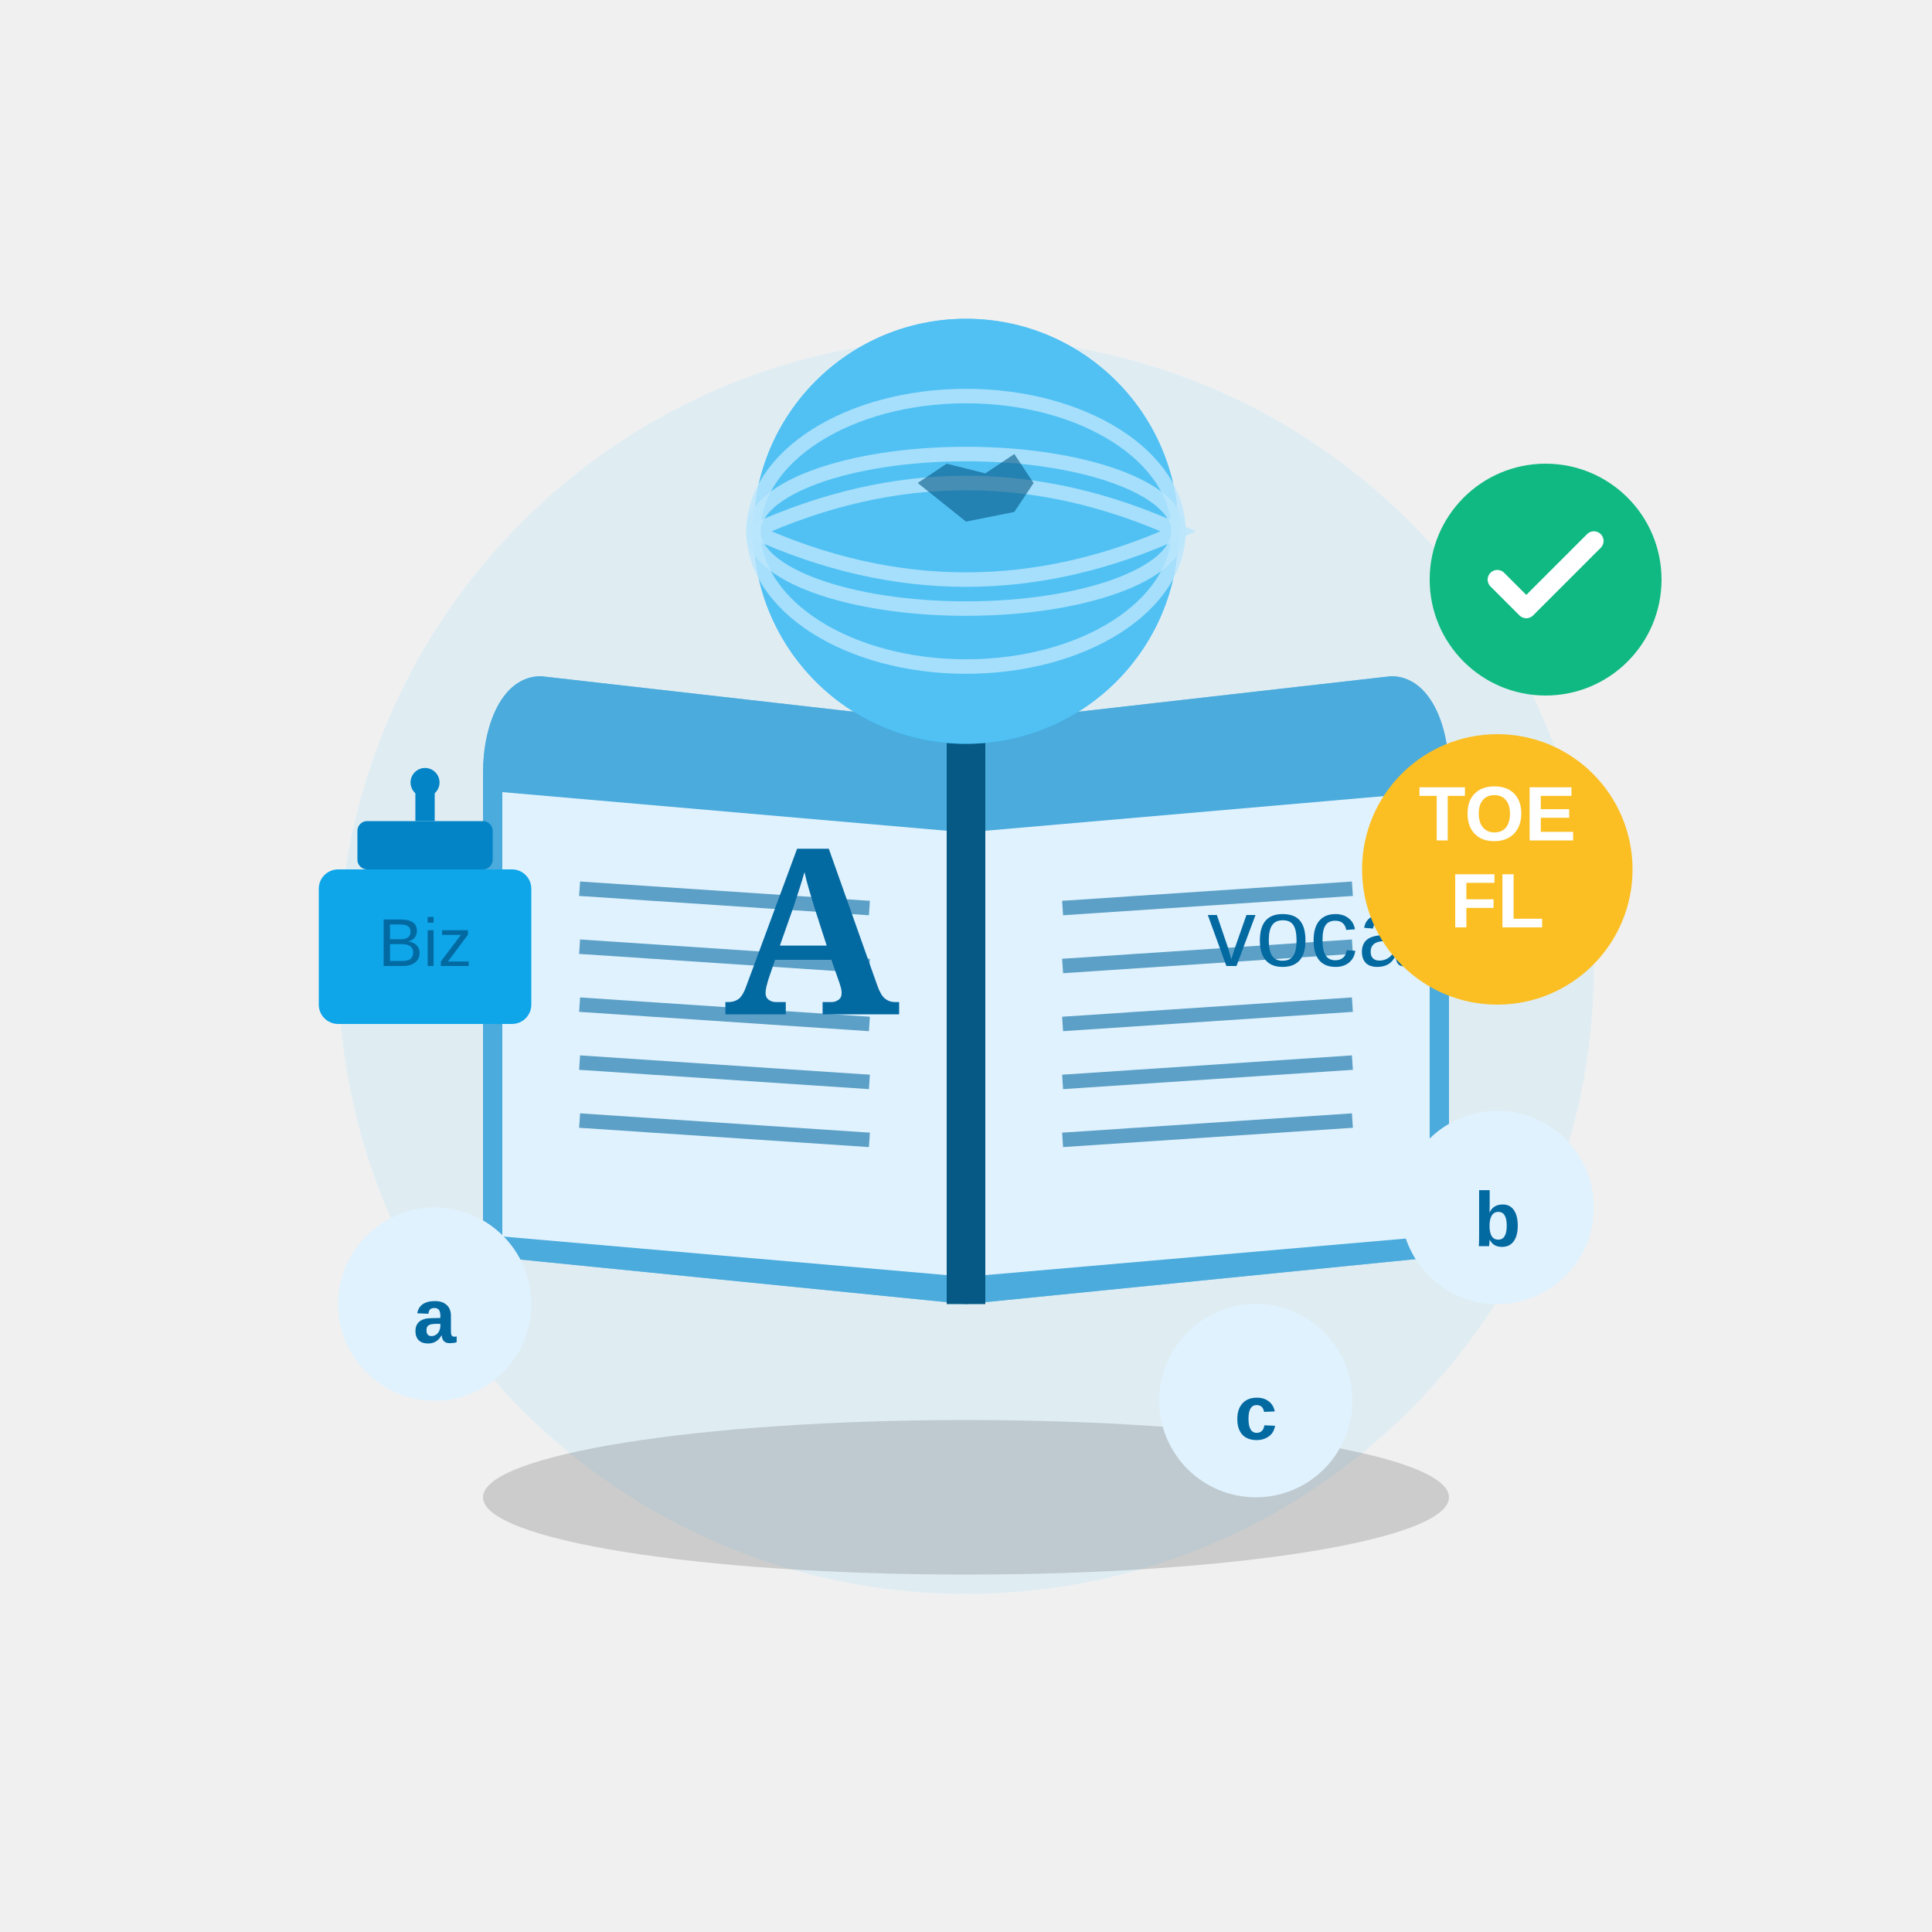
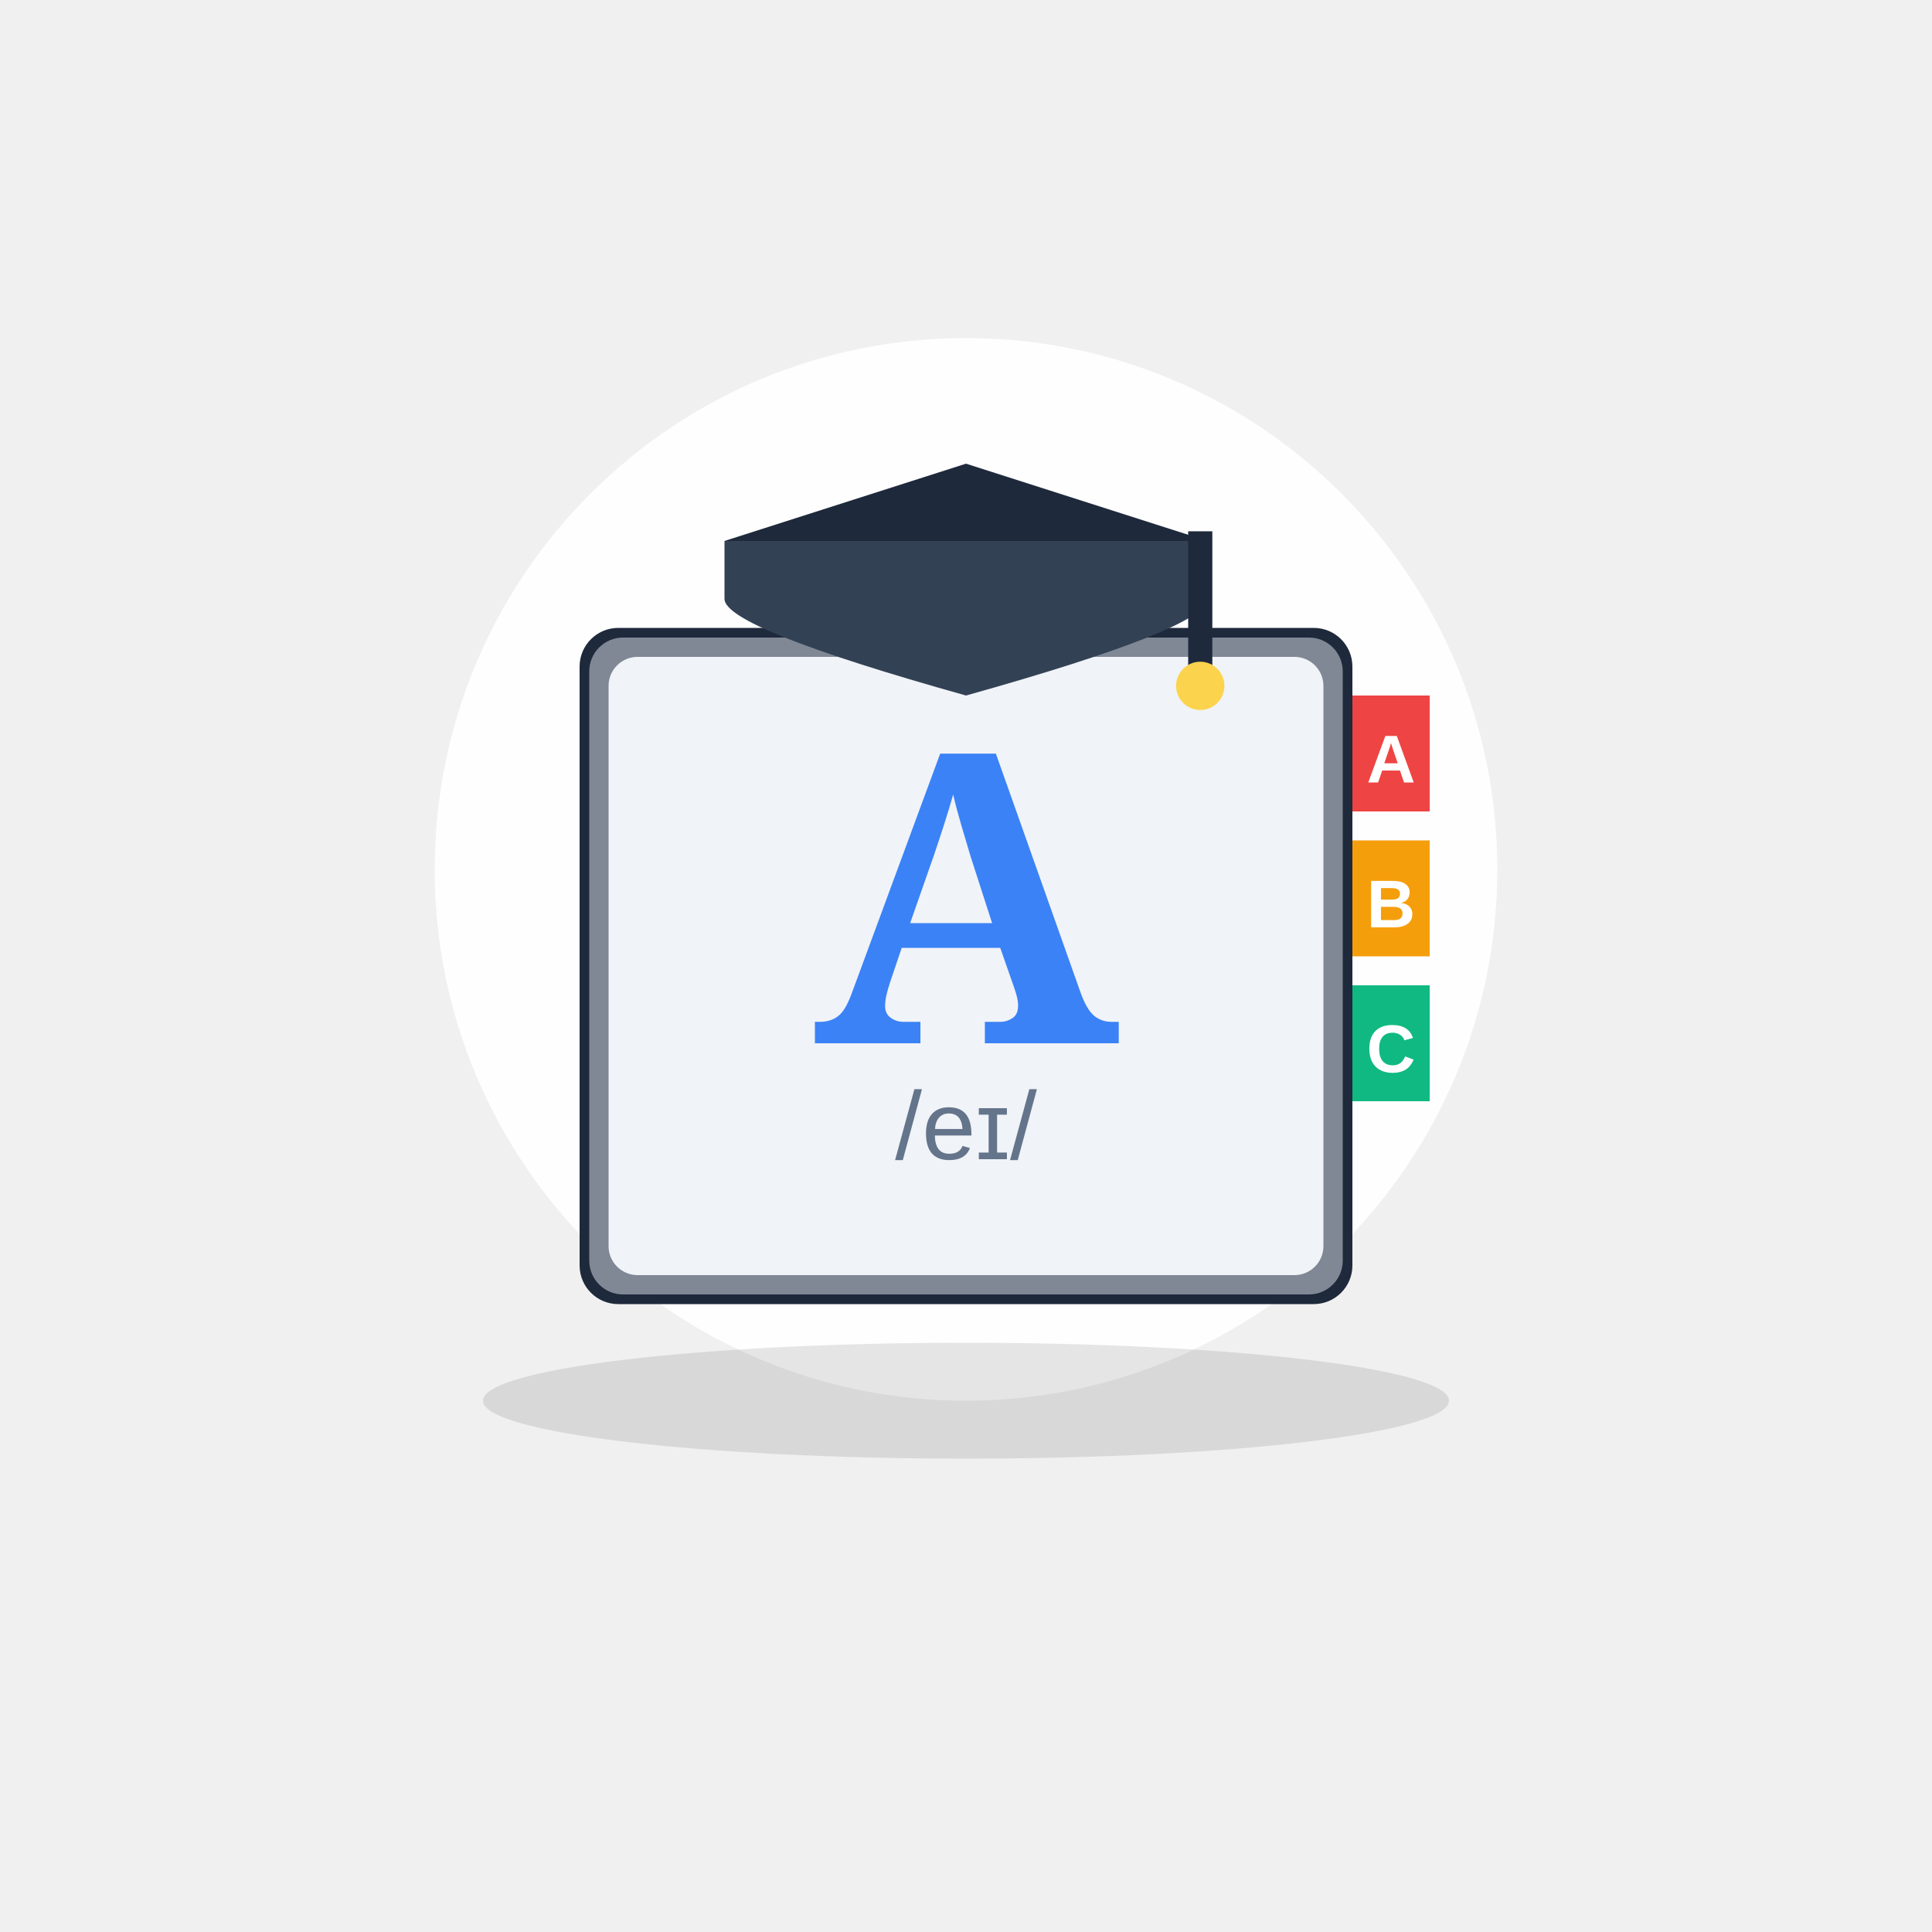
<svg xmlns="http://www.w3.org/2000/svg" width="200" height="200" viewBox="0 0 200 200" fill="none">
-   <circle cx="100" cy="100" r="65" fill="#BAE6FD" opacity="0.3" />
-   <ellipse cx="100" cy="155" rx="50" ry="8" fill="#000000" opacity="0.15" />
-   <path d="M50 130 L50 80 C50 75 52 70 56 70 L100 75 L144 70 C148 70 150 75 150 80 L150 130 L100 135 Z" fill="#0284C7" />
-   <path d="M50 130 L50 80 C50 75 52 70 56 70 L100 75 L144 70 C148 70 150 75 150 80 L150 130 L100 135 Z" fill="url(#bookGradient)" />
-   <path d="M52 82 L98 86 L98 132 L52 128 Z" fill="#E0F2FE" />
-   <line x1="60" y1="92" x2="90" y2="94" stroke="#0369A1" stroke-width="1.5" opacity="0.6" />
-   <line x1="60" y1="98" x2="90" y2="100" stroke="#0369A1" stroke-width="1.5" opacity="0.6" />
-   <line x1="60" y1="104" x2="90" y2="106" stroke="#0369A1" stroke-width="1.5" opacity="0.6" />
-   <line x1="60" y1="110" x2="90" y2="112" stroke="#0369A1" stroke-width="1.5" opacity="0.6" />
-   <line x1="60" y1="116" x2="90" y2="118" stroke="#0369A1" stroke-width="1.5" opacity="0.6" />
-   <path d="M102 86 L148 82 L148 128 L102 132 Z" fill="#E0F2FE" />
-   <line x1="110" y1="94" x2="140" y2="92" stroke="#0369A1" stroke-width="1.5" opacity="0.6" />
-   <line x1="110" y1="100" x2="140" y2="98" stroke="#0369A1" stroke-width="1.5" opacity="0.6" />
-   <line x1="110" y1="106" x2="140" y2="104" stroke="#0369A1" stroke-width="1.5" opacity="0.6" />
-   <line x1="110" y1="112" x2="140" y2="110" stroke="#0369A1" stroke-width="1.5" opacity="0.6" />
-   <line x1="110" y1="118" x2="140" y2="116" stroke="#0369A1" stroke-width="1.5" opacity="0.6" />
-   <rect x="98" y="75" width="4" height="60" fill="#075985" />
-   <text x="75" y="105" font-family="Georgia, serif" font-size="24" font-weight="bold" fill="#0369A1">A</text>
-   <text x="125" y="100" font-family="Arial, sans-serif" font-size="10" fill="#0369A1">vocab</text>
-   <circle cx="100" cy="55" r="22" fill="#0EA5E9" />
-   <circle cx="100" cy="55" r="22" fill="url(#globeGradient)" />
-   <ellipse cx="100" cy="55" rx="22" ry="8" fill="none" stroke="#BAE6FD" stroke-width="1.5" opacity="0.8" />
-   <ellipse cx="100" cy="55" rx="22" ry="14" fill="none" stroke="#BAE6FD" stroke-width="1.5" opacity="0.8" />
-   <path d="M78 55 Q100 45 122 55 Q100 65 78 55" fill="none" stroke="#BAE6FD" stroke-width="1.5" opacity="0.8" />
-   <path d="M95 50 L98 48 L102 49 L105 47 L107 50 L105 53 L100 54 Z" fill="#075985" opacity="0.6" />
-   <circle cx="155" cy="90" r="14" fill="#FBBF24" />
-   <text x="155" y="87" font-family="Arial, sans-serif" font-size="8" font-weight="bold" fill="white" text-anchor="middle">TOE</text>
-   <text x="155" y="96" font-family="Arial, sans-serif" font-size="8" font-weight="bold" fill="white" text-anchor="middle">FL</text>
-   <rect x="33" y="90" width="22" height="16" rx="2" fill="#0EA5E9" />
-   <rect x="37" y="85" width="14" height="5" rx="1" fill="#0284C7" />
-   <line x1="44" y1="85" x2="44" y2="82" stroke="#0284C7" stroke-width="2" />
-   <circle cx="44" cy="81" r="1.5" fill="#0284C7" />
-   <text x="44" y="100" font-family="Arial, sans-serif" font-size="7" fill="#0369A1" text-anchor="middle">Biz</text>
-   <circle cx="45" cy="135" r="10" fill="#E0F2FE" />
-   <text x="45" y="139" font-family="Arial, sans-serif" font-size="8" font-weight="bold" fill="#0369A1" text-anchor="middle">a</text>
-   <circle cx="155" cy="125" r="10" fill="#E0F2FE" />
-   <text x="155" y="129" font-family="Arial, sans-serif" font-size="8" font-weight="bold" fill="#0369A1" text-anchor="middle">b</text>
-   <circle cx="130" cy="145" r="10" fill="#E0F2FE" />
-   <text x="130" y="149" font-family="Arial, sans-serif" font-size="8" font-weight="bold" fill="#0369A1" text-anchor="middle">c</text>
-   <circle cx="160" cy="60" r="12" fill="#10B981" />
-   <path d="M155 60 L158 63 L165 56" stroke="white" stroke-width="2" stroke-linecap="round" stroke-linejoin="round" />
-   <defs>
-     <linearGradient id="bookGradient" x1="100" y1="70" x2="100" y2="135">
-       <stop offset="0%" stop-color="#BAE6FD" stop-opacity="0.4" />
-       <stop offset="100%" stop-color="#0284C7" stop-opacity="0" />
-     </linearGradient>
-     <linearGradient id="globeGradient" x1="100" y1="33" x2="100" y2="77">
-       <stop offset="0%" stop-color="#7DD3FC" stop-opacity="0.6" />
-       <stop offset="100%" stop-color="#0369A1" stop-opacity="0.1" />
-     </linearGradient>
-   </defs>
+   <circle cx="100" cy="90" r="55" fill="white" opacity="0.95" />
+   <ellipse cx="100" cy="145" rx="50" ry="6" fill="#000000" opacity="0.1" />
+   <rect x="60" y="65" width="80" height="70" rx="4" fill="#1E293B" />
+   <rect x="63" y="68" width="74" height="64" rx="3" fill="white" />
+   <rect x="61" y="66" width="78" height="68" rx="3.5" fill="#E2E8F0" opacity="0.5" />
+   <text x="100" y="108" font-family="Georgia, serif" font-size="42" font-weight="bold" fill="#3B82F6" text-anchor="middle">A</text>
+   <text x="100" y="120" font-family="Arial" font-size="10" fill="#64748B" text-anchor="middle">/eɪ/</text>
+   <rect x="140" y="72" width="8" height="12" fill="#EF4444" />
+   <text x="144" y="81" font-family="Arial" font-size="7" font-weight="bold" fill="white" text-anchor="middle">A</text>
+   <rect x="140" y="87" width="8" height="12" fill="#F59E0B" />
+   <text x="144" y="96" font-family="Arial" font-size="7" font-weight="bold" fill="white" text-anchor="middle">B</text>
+   <rect x="140" y="102" width="8" height="12" fill="#10B981" />
+   <text x="144" y="111" font-family="Arial" font-size="7" font-weight="bold" fill="white" text-anchor="middle">C</text>
+   <path d="M100 48 L75 56 L100 64 L125 56 Z" fill="#1E293B" />
+   <path d="M75 56 L75 62 Q75 65 100 72 Q125 65 125 62 L125 56" fill="#334155" />
+   <rect x="123" y="55" width="2.5" height="16" fill="#1E293B" />
+   <circle cx="124.25" cy="71" r="2.5" fill="#FCD34D" />
</svg>
